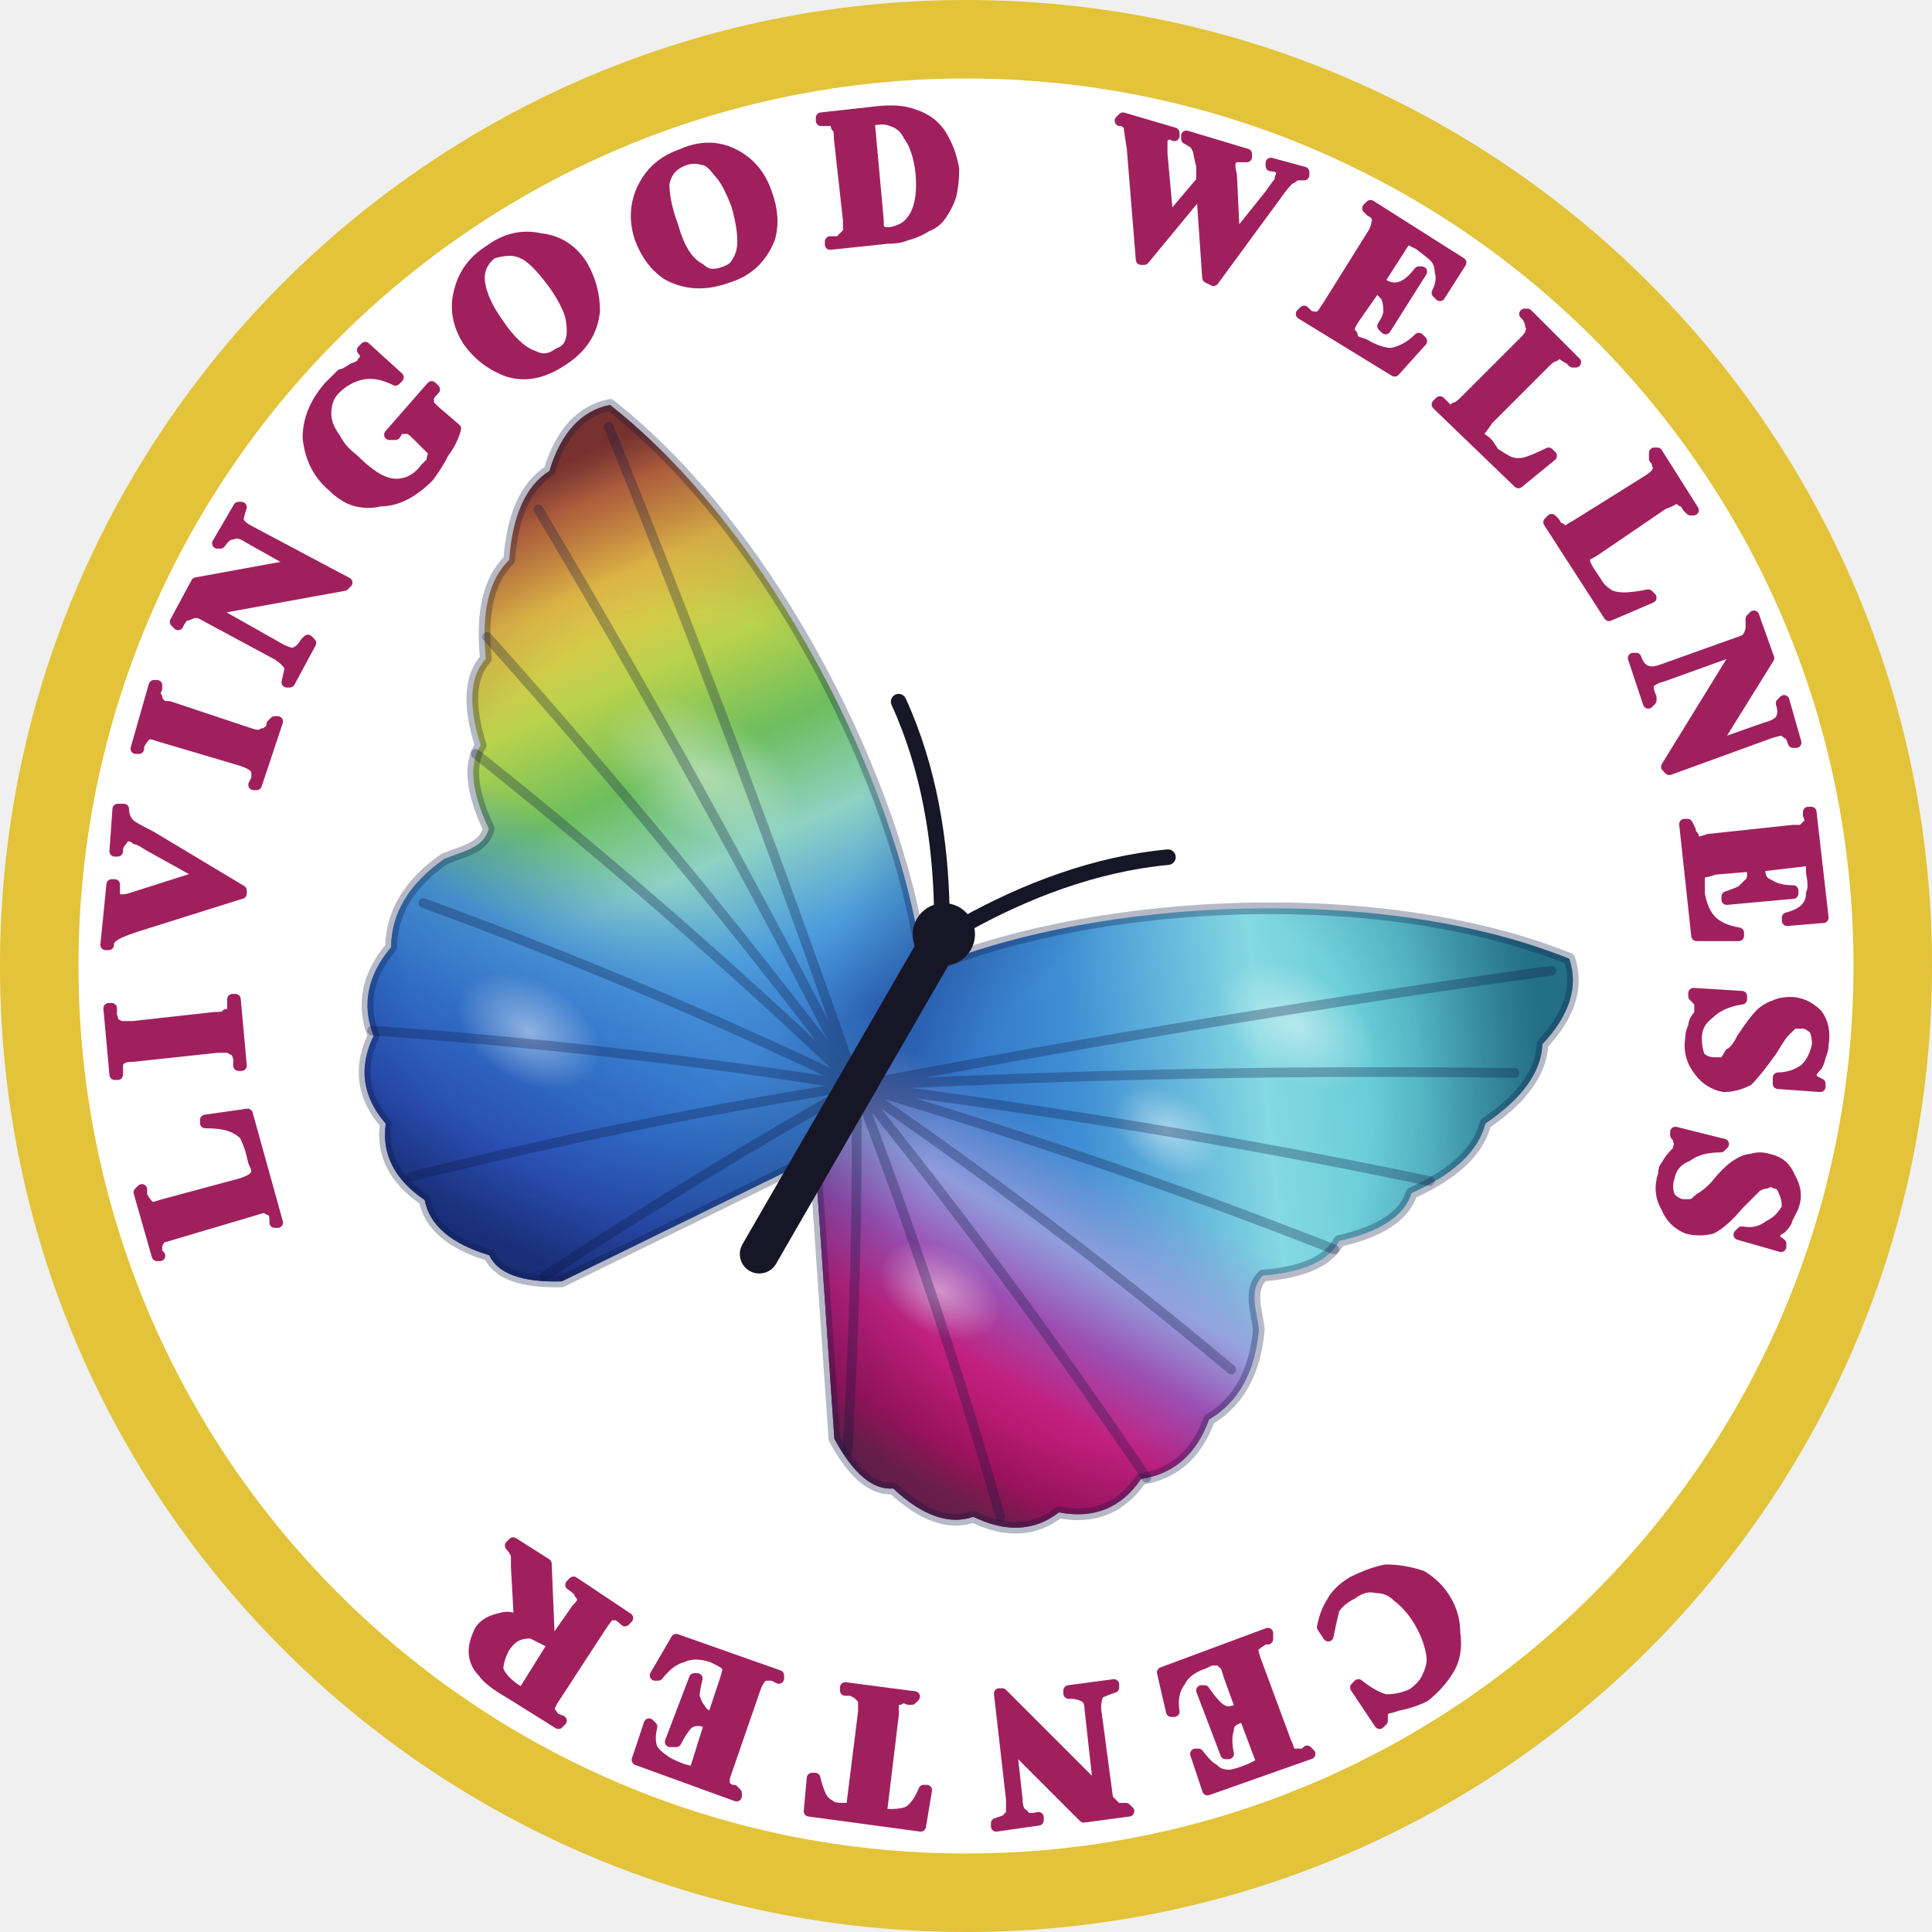
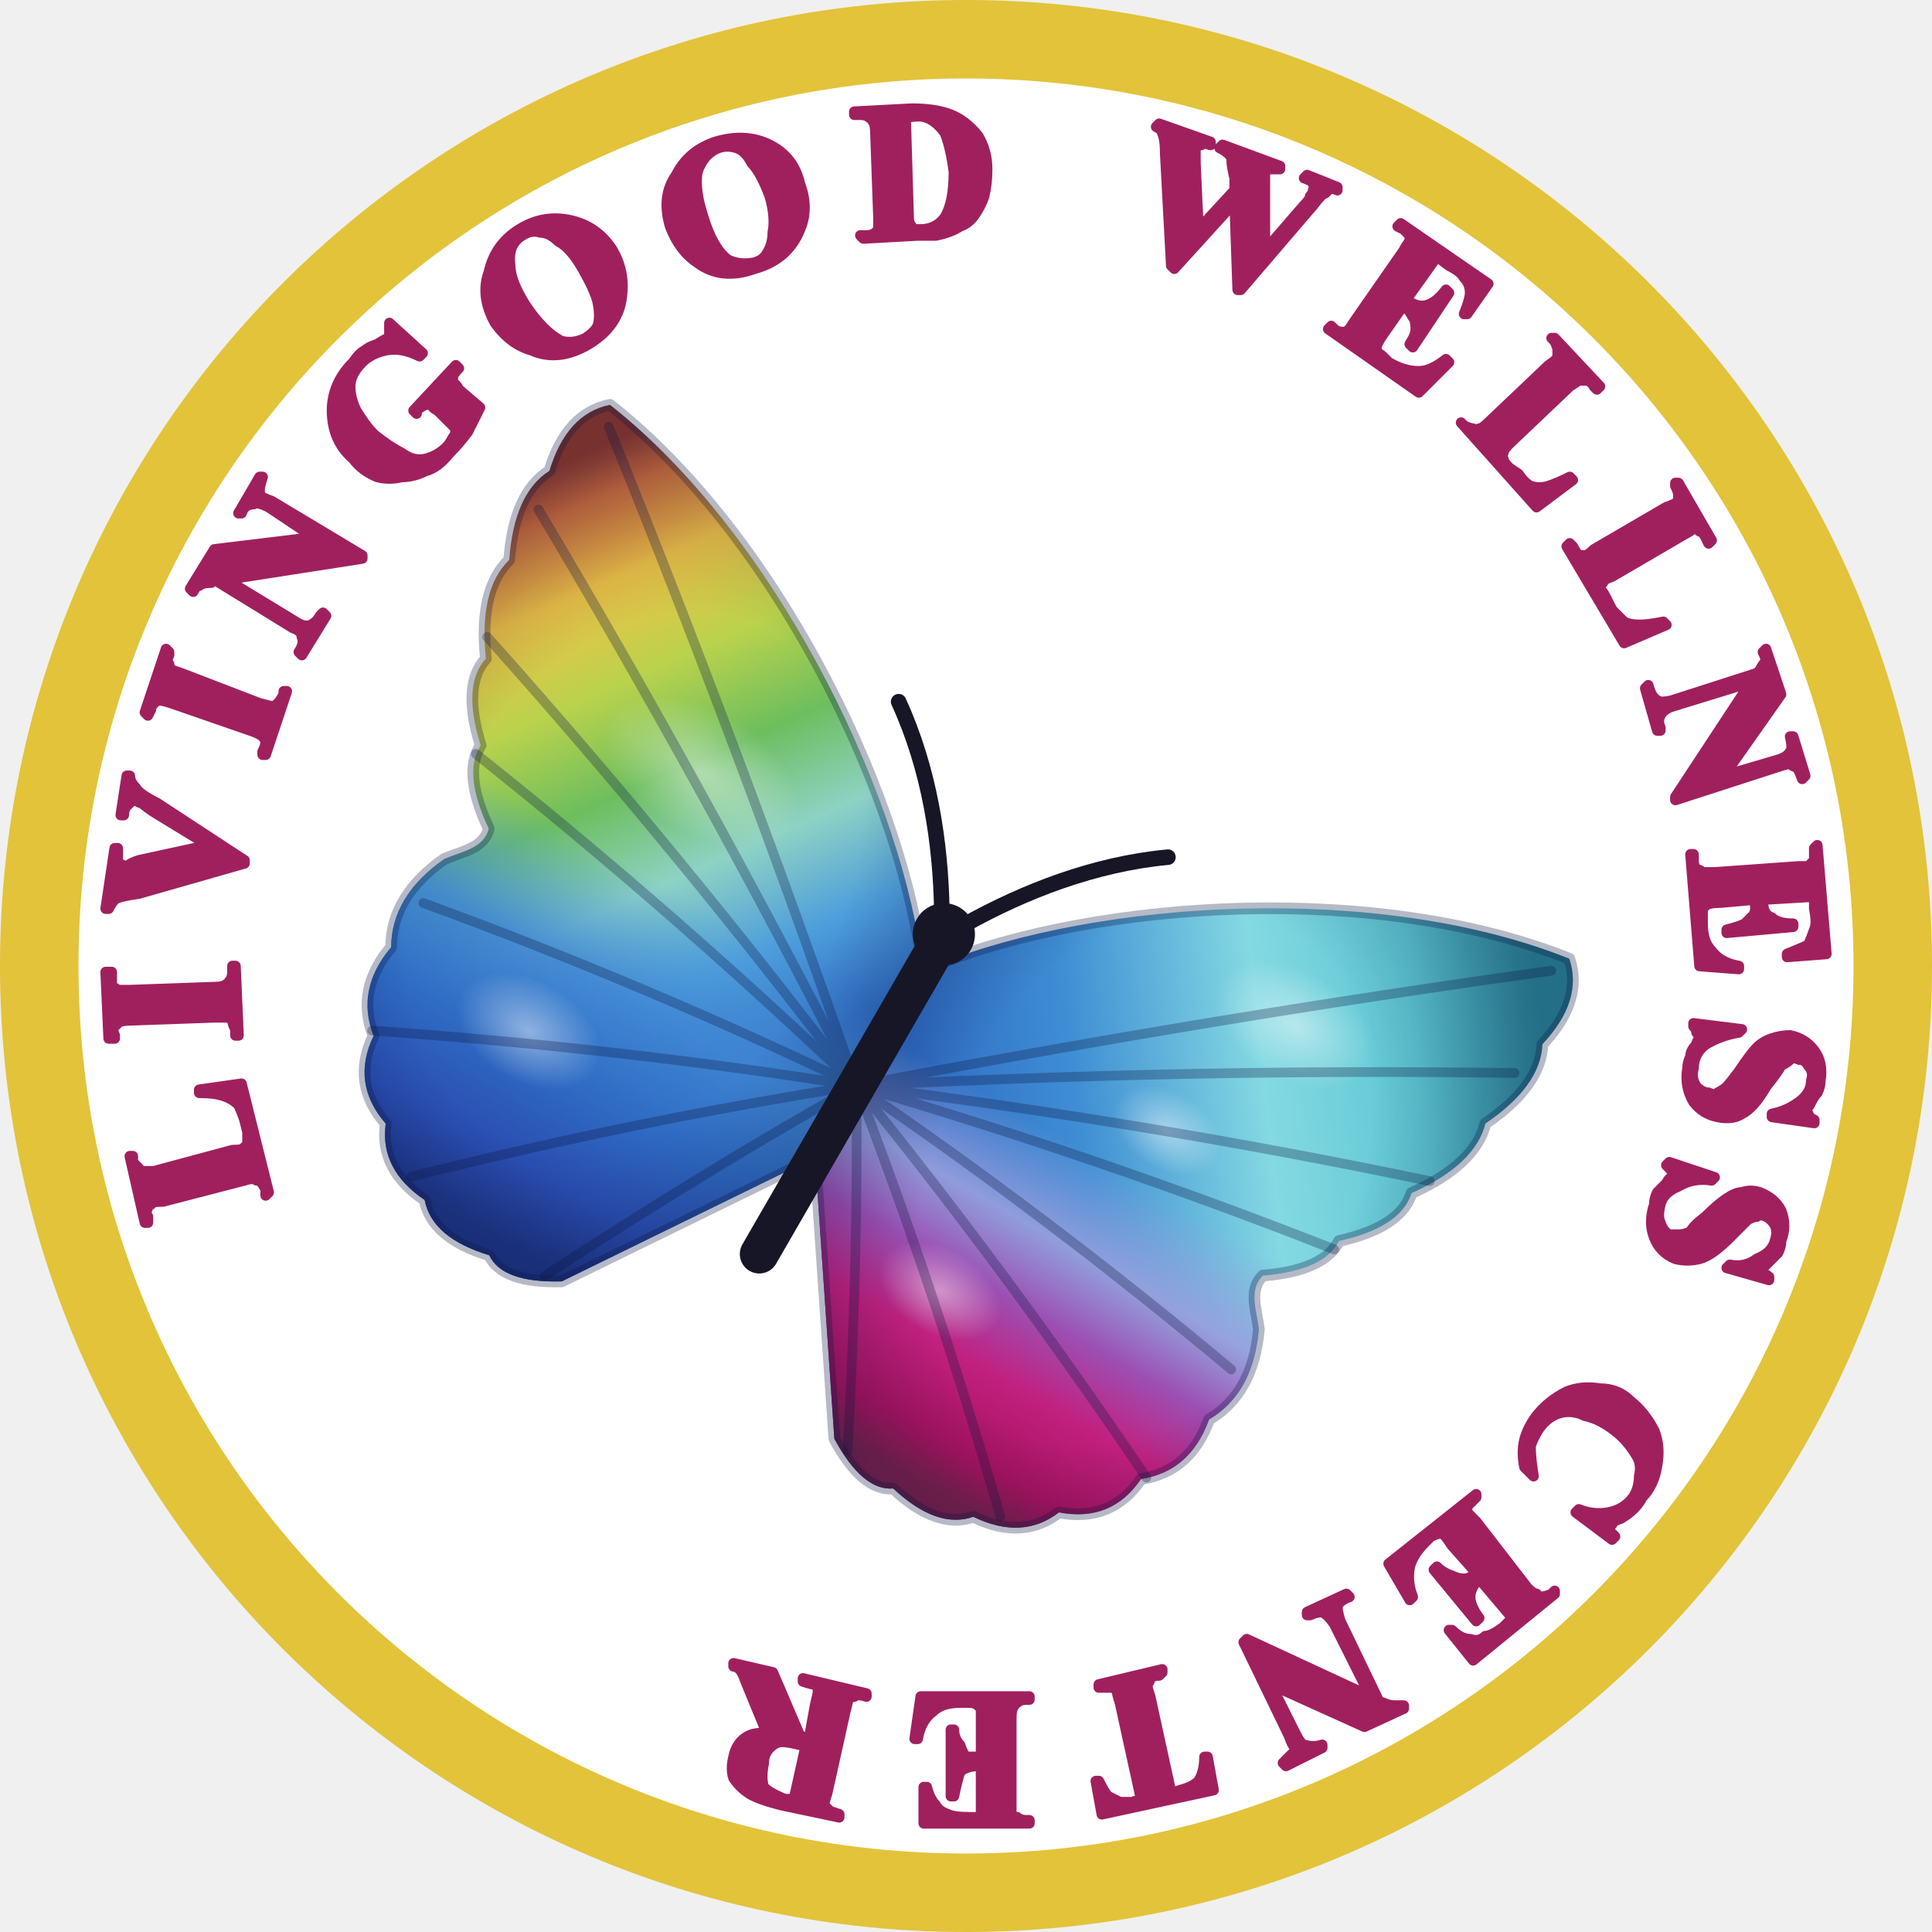
<svg xmlns="http://www.w3.org/2000/svg" viewBox="0 0 64 64">
  <defs>
    <linearGradient id="lw" gradientUnits="userSpaceOnUse" x1="5" y1="12" x2="31" y2="31">
      <stop offset="0" stop-color="#A63F2A" />
      <stop offset="0.07" stop-color="#E2743A" />
      <stop offset="0.2" stop-color="#F0C346" />
      <stop offset="0.36" stop-color="#B9D24C" />
      <stop offset="0.52" stop-color="#6DBE5E" />
      <stop offset="0.68" stop-color="#8ED2C4" />
      <stop offset="0.84" stop-color="#4E9EDC" />
      <stop offset="1" stop-color="#2F6CC4" />
    </linearGradient>
    <linearGradient id="lh" gradientUnits="userSpaceOnUse" x1="20" y1="31" x2="20" y2="51">
      <stop offset="0" stop-color="#4E9EDC" stop-opacity="0" />
      <stop offset="0.3" stop-color="#3F86D4" stop-opacity="0.9" />
      <stop offset="0.55" stop-color="#2F6CC4" />
      <stop offset="0.8" stop-color="#2A4EB2" />
      <stop offset="1" stop-color="#1D3585" />
    </linearGradient>
    <linearGradient id="rw" gradientUnits="userSpaceOnUse" x1="59" y1="12" x2="33" y2="31">
      <stop offset="0" stop-color="#2E97A6" />
      <stop offset="0.2" stop-color="#5CC6D2" />
      <stop offset="0.45" stop-color="#84D9E2" />
      <stop offset="0.75" stop-color="#3F8ED4" />
      <stop offset="1" stop-color="#2F6CC4" />
    </linearGradient>
    <linearGradient id="rh" gradientUnits="userSpaceOnUse" x1="44" y1="32" x2="44" y2="51">
      <stop offset="0" stop-color="#9AA0DE" stop-opacity="0" />
      <stop offset="0.25" stop-color="#9AA0DE" stop-opacity="0.9" />
      <stop offset="0.45" stop-color="#9C4FB3" />
      <stop offset="0.65" stop-color="#C2207F" />
      <stop offset="0.88" stop-color="#A5125E" />
      <stop offset="1" stop-color="#77204B" />
    </linearGradient>
    <radialGradient id="edge" cx="0.5" cy="0.5" r="0.6">
      <stop offset="0.6" stop-color="#0B1440" stop-opacity="0" />
      <stop offset="1" stop-color="#0B1440" stop-opacity="0.3" />
    </radialGradient>
    <radialGradient id="spot">
      <stop offset="0" stop-color="#fff" stop-opacity="0.45" />
      <stop offset="1" stop-color="#fff" stop-opacity="0" />
    </radialGradient>
    <path id="ls" d="M31.5 27.5 C26 20.5 14 12.5 3.5 11 Q1.8 12.5 2.5 15.5 Q1.5 17.4 3 20.5 Q2.4 22.6 4.5 25.5 Q4.1 27.3 6.5 29.5 Q6.4 31.2 9 33 C9.3 34 8.4 34.7 7.8 35.5 Q6.4 38.5 7.7 40.8 Q7.2 43.6 9.2 45.2 Q9.4 47.9 12 48.8 Q12.9 51 15.7 51.2 Q17 52.7 20 52 Q21.3 52.9 23.9 51.3 L31.5 40 Z" />
    <path id="rs" d="M32.5 27.5 C38 20.5 50 12.5 60.5 11 Q62.2 12.5 61.5 15.5 Q62.5 17.4 61 20.5 Q61.6 22.6 59.5 25.5 Q59.9 27.3 57.5 29.5 Q57.6 31.2 55 33 C54.7 34 55.6 34.7 56.2 35.5 Q57.6 38.5 56.3 40.8 Q56.8 43.6 54.8 45.2 Q54.6 47.9 52 48.8 Q51.1 51 48.3 51.2 Q47 52.7 44 52 Q42.7 52.9 40.1 51.3 L32.5 40 Z" />
  </defs>
  <circle cx="32" cy="32" r="32" fill="#E2C33A" />
  <circle cx="32" cy="32" r="29.4" fill="#FFFFFF" />
-   <path d="M6.8 37.1 8.2 36.9 9.2 40.5 9.1 40.5 9.1 40.4Q9.1 40.2 9 40.1Q8.9 40.1 8.8 40Q8.7 40 8.4 40.1L5.7 40.9Q5.4 41 5.3 41Q5.3 41.1 5.2 41.2Q5.2 41.3 5.2 41.5L5.3 41.6L5.2 41.6L4.6 39.5L4.7 39.4L4.7 39.6Q4.8 39.8 4.9 39.9Q4.9 39.9 5 40Q5.1 40 5.4 39.9L8 39.2Q8.3 39.1 8.4 39Q8.5 38.9 8.5 38.8Q8.5 38.7 8.4 38.5L8.3 38.1Q8.2 37.8 8.1 37.6Q7.9 37.4 7.6 37.3Q7.3 37.2 6.8 37.2Z M7.7 33.1 7.8 33.1 8 35.3 7.9 35.3 7.9 35.1Q7.9 35 7.8 34.8Q7.7 34.8 7.6 34.7Q7.5 34.7 7.2 34.7L4.4 35Q4.1 35 4 35.1Q4 35.1 3.9 35.2Q3.9 35.3 3.9 35.5L3.9 35.6L3.8 35.6L3.6 33.4L3.7 33.4L3.7 33.6Q3.7 33.7 3.8 33.9Q3.8 33.9 4 34Q4 34 4.4 34L7.1 33.7Q7.5 33.7 7.5 33.6Q7.6 33.6 7.7 33.5Q7.7 33.4 7.7 33.2Z M3.9 26.8 4.1 26.8Q4.1 27.1 4.3 27.3Q4.4 27.4 5 27.7L8 29.5L8 29.6L4.5 30.7Q3.9 30.9 3.8 31Q3.6 31.1 3.6 31.3L3.5 31.3L3.7 29.3L3.8 29.3L3.8 29.4Q3.8 29.6 3.8 29.8Q3.9 29.8 4 29.8Q4 29.8 4.1 29.8Q4.2 29.8 4.5 29.7L6.7 29L4.9 28Q4.6 27.8 4.5 27.8Q4.4 27.7 4.3 27.7Q4.2 27.7 4.1 27.7Q4.1 27.8 4 27.9Q3.9 28 3.9 28.2L3.8 28.2Z M9.1 23.9 9.2 23.9 8.5 26 8.4 26 8.5 25.8Q8.5 25.7 8.5 25.5Q8.5 25.5 8.4 25.4Q8.3 25.3 8 25.2L5.3 24.4Q5 24.3 4.9 24.3Q4.9 24.3 4.8 24.4Q4.7 24.5 4.6 24.7L4.6 24.8L4.5 24.8L5.1 22.7L5.2 22.7L5.2 22.8Q5.1 23 5.2 23.1Q5.2 23.2 5.3 23.3Q5.3 23.4 5.6 23.4L8.3 24.3Q8.6 24.4 8.7 24.3Q8.8 24.3 8.9 24.2Q9 24.2 9 24Z M6.5 19.3 9.8 18.7 8.2 17.8Q7.9 17.6 7.7 17.7Q7.5 17.7 7.3 18L7.2 18L7.9 16.8L8 16.8Q7.9 17.1 7.9 17.2Q7.9 17.3 8 17.4Q8.1 17.5 8.3 17.6L11.5 19.3L11.4 19.4L7 20.2L9.3 21.5Q9.7 21.7 9.8 21.6Q10 21.5 10.1 21.3L10.2 21.2L10.3 21.3L9.6 22.6L9.5 22.6Q9.6 22.2 9.6 22.1Q9.5 21.9 9.2 21.7L6.6 20.3L6.4 20.3Q6.2 20.4 6.1 20.4Q6 20.5 5.9 20.7L5.8 20.6Z M12.1 11.5 13.2 12.5 13.1 12.6Q12.5 12.3 12 12.4Q11.5 12.5 11.1 12.9Q10.8 13.2 10.8 13.7Q10.8 14.1 11.1 14.5Q11.3 14.9 11.7 15.2Q12.2 15.7 12.6 15.9Q13 16.1 13.4 16Q13.8 15.9 14.1 15.5Q14.2 15.4 14.3 15.3Q14.3 15.1 14.4 15L13.8 14.4Q13.6 14.2 13.5 14.2Q13.4 14.2 13.3 14.2Q13.2 14.2 13.1 14.4L13 14.4L12.9 14.4L14.3 12.8L14.4 12.9Q14.2 13.1 14.2 13.2Q14.2 13.3 14.2 13.4Q14.3 13.5 14.4 13.6L15.1 14.2Q15 14.6 14.7 15Q14.5 15.4 14.2 15.8Q13.8 16.2 13.4 16.4Q13 16.6 12.6 16.6Q12.2 16.7 11.8 16.6Q11.4 16.5 11 16.1Q10.3 15.5 10.2 14.5Q10.2 13.6 10.9 12.8Q11.1 12.6 11.3 12.4Q11.4 12.4 11.7 12.2Q12 12.1 12 12Q12.1 11.9 12.1 11.8Q12.1 11.7 12 11.6Z M16.2 8.3Q17 7.7 17.9 7.9Q18.8 8 19.3 8.8Q19.7 9.5 19.7 10.3Q19.6 11.3 18.7 11.9Q17.7 12.6 16.8 12.3Q16 12 15.5 11.3Q15 10.5 15.2 9.7Q15.4 8.8 16.2 8.3ZM16.3 8.4Q15.8 8.8 15.9 9.4Q16 10 16.5 10.7Q17.1 11.6 17.7 11.8Q18.1 12 18.5 11.7Q18.8 11.6 18.9 11.3Q19 11 18.9 10.5Q18.8 10.1 18.4 9.5Q17.9 8.8 17.5 8.5Q17.2 8.3 16.9 8.3Q16.6 8.3 16.3 8.4Z M22.6 5.1Q23.5 4.7 24.3 5.1Q25.1 5.5 25.4 6.4Q25.7 7.2 25.5 7.9Q25.1 8.9 24.1 9.2Q23 9.6 22.1 9.1Q21.5 8.7 21.2 7.9Q20.9 7 21.3 6.2Q21.7 5.4 22.6 5.1ZM22.7 5.3Q22.1 5.5 22 6.1Q22 6.7 22.3 7.5Q22.6 8.6 23.2 8.9Q23.5 9.2 24 9Q24.3 8.9 24.4 8.7Q24.6 8.4 24.6 8Q24.6 7.5 24.4 6.8Q24.1 6 23.8 5.7Q23.5 5.3 23.3 5.3Q23 5.2 22.7 5.3Z M27.5 8.1 27.5 8 27.7 8Q27.9 8 27.9 7.9Q28 7.8 28.1 7.7Q28.1 7.7 28.1 7.3L27.8 4.6Q27.8 4.2 27.7 4.2Q27.7 4.1 27.6 4Q27.5 4 27.3 4L27.2 4L27.2 3.9L29 3.7Q29.8 3.6 30.3 3.8Q30.9 4 31.2 4.5Q31.5 5 31.6 5.6Q31.6 6.1 31.5 6.5Q31.4 6.8 31.2 7.1Q31 7.4 30.7 7.5Q30.4 7.7 30 7.8Q29.8 7.9 29.4 7.9ZM28.8 4 29.1 7.3Q29.1 7.5 29.1 7.6Q29.2 7.6 29.2 7.7Q29.3 7.7 29.5 7.7Q30 7.6 30.2 7.3Q30.6 6.8 30.5 5.7Q30.4 4.9 30.1 4.5Q29.9 4.1 29.5 4Q29.3 3.9 28.8 4Z M43.2 5.7 43.2 5.8Q43 5.8 43 5.8Q42.9 5.8 42.8 5.9Q42.7 5.9 42.4 6.3L40.2 9.3L40 9.2L39.8 6.3L37.9 8.6L37.8 8.6L37.5 4.9Q37.4 4.3 37.4 4.2Q37.3 4 37.1 4L37.2 3.9L38.9 4.4L38.9 4.5Q38.7 4.4 38.6 4.5Q38.5 4.5 38.5 4.6Q38.5 4.7 38.5 5.1L38.7 7.3L39.8 6L39.8 5.5Q39.7 5.1 39.7 5Q39.6 4.8 39.6 4.8Q39.5 4.7 39.3 4.6L39.3 4.5L41.3 5.1L41.3 5.2Q41.1 5.2 41 5.2Q40.9 5.2 40.8 5.2Q40.8 5.2 40.8 5.3Q40.7 5.4 40.8 5.8L40.9 7.9L42.1 6.4Q42.3 6.1 42.4 6Q42.4 5.9 42.4 5.9Q42.5 5.7 42.4 5.6Q42.3 5.5 42.1 5.5L42.1 5.4Z M46.6 7.9 45.7 9.3 45.8 9.4Q46.1 9.6 46.4 9.5Q46.7 9.4 47 9L47.1 9L45.9 10.9L45.8 10.8Q46 10.5 46 10.3Q46 10 45.9 9.8Q45.8 9.7 45.6 9.5L44.9 10.5Q44.7 10.8 44.7 10.9Q44.7 11 44.8 11.1Q44.8 11.2 44.9 11.3L45.2 11.4Q45.7 11.7 46.1 11.7Q46.6 11.6 47 11.2L47.1 11.3L46.2 12.3L43.1 10.4L43.2 10.3L43.3 10.4Q43.4 10.5 43.6 10.5Q43.7 10.5 43.8 10.4Q43.8 10.4 44 10.1L45.5 7.7Q45.6 7.5 45.6 7.4Q45.7 7.3 45.6 7.2Q45.6 7.1 45.4 7L45.3 6.9L45.4 6.8L48.4 8.7L47.7 9.8L47.6 9.7Q47.8 9.3 47.7 9Q47.7 8.7 47.5 8.5Q47.4 8.4 47 8.1Z M51.4 15.1 50.3 16 47.6 13.4 47.7 13.3 47.8 13.4Q47.9 13.5 48 13.6Q48.1 13.6 48.2 13.5Q48.3 13.5 48.5 13.3L50.5 11.3Q50.7 11.1 50.7 11Q50.8 10.9 50.7 10.8Q50.7 10.7 50.6 10.5L50.5 10.4L50.6 10.4L52.2 12L52.1 12L52 11.9Q51.8 11.8 51.7 11.7Q51.6 11.7 51.5 11.8Q51.4 11.8 51.2 12L49.3 13.9Q49.1 14.2 49 14.3Q49 14.3 49 14.5Q49.1 14.5 49.3 14.7L49.5 15Q49.8 15.2 50 15.3Q50.3 15.4 50.6 15.3Q50.9 15.2 51.3 15Z M54.7 19.8 53.3 20.4 51.3 17.3 51.4 17.2 51.5 17.3Q51.6 17.5 51.7 17.5Q51.8 17.6 51.9 17.6Q52 17.5 52.2 17.4L54.6 15.9Q54.9 15.7 54.9 15.6Q55 15.5 54.9 15.4Q54.9 15.3 54.8 15.2L54.8 15L54.9 15L56.1 16.9L56 16.9L55.9 16.8Q55.8 16.6 55.7 16.6Q55.6 16.5 55.5 16.5Q55.4 16.6 55.1 16.7L52.9 18.2Q52.6 18.4 52.5 18.4Q52.5 18.5 52.5 18.6Q52.5 18.7 52.7 19L52.9 19.3Q53 19.5 53.3 19.7Q53.5 19.8 53.8 19.8Q54.1 19.8 54.6 19.7Z M58.6 21.8 56.8 24.7 58.5 24.1Q58.9 24 59 23.8Q59.1 23.6 59 23.3L59.1 23.2L59.5 24.6L59.4 24.6Q59.3 24.3 59.2 24.3Q59.1 24.2 59 24.2Q58.9 24.2 58.6 24.3L55.3 25.5L55.2 25.4L57.6 21.5L55.1 22.4Q54.7 22.5 54.6 22.7Q54.6 22.9 54.7 23.1L54.7 23.2L54.6 23.3L54.1 21.8L54.2 21.8Q54.3 22.1 54.5 22.2Q54.7 22.3 55 22.2L57.8 21.2L57.9 21.1Q58 20.9 58 20.8Q58 20.6 58 20.5L58.1 20.4Z M60 28.5 58.3 28.7 58.3 28.8Q58.3 29.2 58.6 29.3Q58.9 29.5 59.4 29.5L59.4 29.6L57.2 29.8L57.2 29.7Q57.5 29.6 57.7 29.5Q57.9 29.3 58 29.2Q58.1 29 58 28.7L56.8 28.8Q56.5 28.9 56.4 28.9Q56.3 29 56.3 29Q56.3 29.1 56.3 29.3L56.3 29.6Q56.4 30.2 56.7 30.5Q57 30.8 57.6 30.9L57.6 31L56.2 31L55.8 27.3L55.9 27.3L56 27.5Q56 27.6 56.1 27.7Q56.1 27.8 56.2 27.9Q56.3 27.9 56.6 27.8L59.4 27.5Q59.7 27.5 59.7 27.5Q59.8 27.4 59.9 27.3Q60 27.2 59.9 27L59.9 26.9L60 26.9L60.4 30.4L59.2 30.5L59.2 30.4Q59.6 30.3 59.8 30.1Q60 29.9 60 29.6Q60.1 29.4 60 28.9Z M60.3 36 58.9 35.9 58.9 35.7Q59.4 35.7 59.8 35.4Q60.1 35.1 60.2 34.6Q60.2 34.3 60.1 34.1Q59.9 33.9 59.7 33.9Q59.5 33.9 59.4 33.9Q59.3 34 59.1 34.2Q59 34.3 58.7 34.8Q58.2 35.5 57.9 35.8Q57.5 36 57.1 36Q56.6 35.9 56.3 35.5Q55.9 35 56 34.4Q56 34.2 56.1 34Q56.1 33.8 56.3 33.6Q56.3 33.4 56.3 33.3Q56.3 33.3 56.3 33.2Q56.2 33.1 56.1 33L56.1 32.9L57.7 33L57.7 33.1Q57 33.2 56.6 33.6Q56.2 33.9 56.2 34.4Q56.2 34.7 56.3 35Q56.5 35.2 56.8 35.2Q56.9 35.2 57.1 35.2Q57.2 35.1 57.3 34.9Q57.5 34.8 57.7 34.4Q58.1 33.8 58.3 33.6Q58.5 33.4 58.8 33.3Q59 33.2 59.3 33.2Q59.8 33.2 60.2 33.6Q60.5 34 60.4 34.6Q60.4 34.8 60.3 35Q60.3 35.1 60.2 35.3Q60 35.5 60 35.6Q60 35.7 60.1 35.8Q60.1 35.8 60.3 35.9Z M59 41.3 57.6 40.9 57.7 40.8Q58.2 40.9 58.6 40.6Q59 40.4 59.2 40Q59.2 39.7 59.1 39.5Q59 39.2 58.8 39.2Q58.7 39.1 58.5 39.2Q58.4 39.2 58.2 39.3Q58 39.5 57.6 39.9Q57.1 40.5 56.7 40.7Q56.3 40.8 55.9 40.7Q55.4 40.5 55.2 40Q54.9 39.5 55.1 38.9Q55.1 38.7 55.2 38.6Q55.3 38.4 55.5 38.2Q55.6 38.1 55.6 38Q55.7 37.9 55.6 37.8Q55.6 37.7 55.5 37.6L55.5 37.5L57.1 37.9L57 38Q56.3 38 55.9 38.3Q55.4 38.5 55.3 39Q55.2 39.3 55.3 39.6Q55.4 39.8 55.7 39.9Q55.8 39.9 56 39.9Q56.1 39.9 56.3 39.7Q56.5 39.6 56.8 39.3Q57.2 38.8 57.5 38.6Q57.8 38.4 58 38.4Q58.3 38.3 58.6 38.4Q59.1 38.5 59.3 39Q59.6 39.5 59.4 40Q59.3 40.2 59.2 40.4Q59.2 40.5 59 40.7Q58.8 40.8 58.8 40.9Q58.8 41 58.8 41.1Q58.9 41.1 59 41.2Z M45.7 57.1 44.9 55.9 45 55.8Q45.5 56.2 45.9 56.3Q46.4 56.3 46.8 56.1Q47.2 55.8 47.3 55.5Q47.5 55.1 47.4 54.7Q47.3 54.2 47 53.7Q46.7 53.2 46.3 52.9Q46 52.6 45.6 52.6Q45.2 52.5 44.8 52.8Q44.4 53 44.2 53.3Q44.1 53.7 44 54.2L43.8 53.9Q43.9 53.4 44.1 53.1Q44.3 52.7 44.8 52.4Q45.4 52.1 45.9 52Q46.5 52 47.1 52.2Q47.6 52.5 47.9 53Q48.2 53.5 48.2 54.1Q48.3 54.8 48 55.3Q47.7 55.8 47.2 56.2Q46.8 56.4 46.3 56.5Q46 56.6 45.9 56.6Q45.8 56.7 45.8 56.8Q45.8 56.9 45.8 57Z M41.8 58.4 41.2 56.8 41.1 56.9Q40.7 57 40.7 57.3Q40.6 57.6 40.7 58.1L40.6 58.1L39.8 56L39.9 56Q40.1 56.3 40.3 56.5Q40.5 56.7 40.7 56.7Q40.8 56.7 41.1 56.6L40.7 55.5Q40.6 55.1 40.5 55.1Q40.5 55 40.4 55Q40.3 55 40.1 55L39.9 55.1Q39.3 55.3 39.1 55.7Q38.8 56.1 38.9 56.7L38.8 56.7L38.5 55.4L42 54.1L42 54.3L41.9 54.3Q41.7 54.4 41.6 54.5Q41.5 54.5 41.5 54.6Q41.5 54.7 41.6 55L42.6 57.7Q42.7 57.9 42.7 58Q42.8 58.1 42.9 58.1Q43 58.1 43.2 58.1L43.3 58L43.4 58.1L40 59.3L39.6 58.1L39.7 58.1Q40 58.5 40.2 58.6Q40.4 58.8 40.7 58.8Q40.9 58.8 41.4 58.6Z M35.9 60.2 33.5 57.8 33.7 59.6Q33.7 60 33.9 60.1Q34 60.3 34.4 60.2L34.4 60.3L33 60.5L33 60.4Q33.3 60.3 33.3 60.3Q33.4 60.2 33.5 60.1Q33.5 59.9 33.5 59.6L33.1 56.1L33.2 56.1L36.4 59.3L36.1 56.6Q36.1 56.3 35.9 56.2Q35.7 56.1 35.5 56.1L35.4 56.1L35.4 56L36.9 55.8L36.9 55.9Q36.6 56 36.4 56.1Q36.3 56.3 36.3 56.6L36.7 59.6L36.8 59.7Q36.9 59.8 37 59.9Q37.1 59.9 37.3 59.9L37.4 60Z M26.8 60 26.9 58.9 27 58.9Q27.1 59.3 27.2 59.5Q27.3 59.7 27.5 59.8Q27.6 59.9 27.9 59.9L28.2 59.9L28.6 56.7Q28.6 56.4 28.6 56.3Q28.5 56.2 28.4 56.1Q28.4 56.1 28.2 56L28 56L28 55.9L30.3 56.2L30.2 56.3L30.1 56.3Q29.9 56.2 29.8 56.3Q29.7 56.3 29.6 56.4Q29.6 56.5 29.6 56.8L29.2 60.1L29.5 60.1Q29.9 60.1 30.1 60Q30.4 59.8 30.6 59.3L30.7 59.3L30.5 60.5Z M23 58.7 23.5 57.1 23.5 57.1Q23.1 56.9 22.8 57.1Q22.6 57.3 22.4 57.7L22.2 57.7L23 55.6L23.1 55.6Q23 56 23 56.2Q23.1 56.5 23.2 56.6Q23.3 56.8 23.6 56.9L24 55.7Q24.1 55.4 24.1 55.3Q24.1 55.2 24.1 55.2Q24 55.1 23.8 55L23.6 54.9Q23 54.7 22.6 54.9Q22.2 55 21.8 55.5L21.7 55.5L22.4 54.3L25.8 55.5L25.8 55.6L25.6 55.5Q25.5 55.5 25.3 55.5Q25.3 55.5 25.2 55.6Q25.1 55.7 25 56L24.1 58.6Q24 58.9 24 58.9Q24 59 24 59.1Q24.1 59.3 24.3 59.3L24.4 59.4L24.4 59.5L21.1 58.3L21.5 57.1L21.6 57.2Q21.5 57.6 21.6 57.9Q21.7 58.1 22 58.3Q22.1 58.4 22.6 58.6Z M18.4 54.3 19.1 53.3Q19.3 53.1 19.3 53Q19.3 52.9 19.2 52.8Q19.2 52.7 18.9 52.5L19 52.4L20.8 53.6L20.7 53.7Q20.5 53.5 20.4 53.5Q20.3 53.5 20.2 53.5Q20.1 53.6 19.9 53.9L18.4 56.2Q18.2 56.5 18.2 56.6Q18.2 56.7 18.3 56.8Q18.3 56.9 18.6 57L18.5 57.1L16.9 56.1Q16.2 55.7 16 55.4Q15.7 55.1 15.7 54.7Q15.7 54.4 15.9 54Q16.1 53.7 16.6 53.6Q16.9 53.5 17.2 53.7L17.1 51.9Q17.1 51.6 17.1 51.5Q17 51.3 16.9 51.2L17 51.1L18.1 51.8L18.2 54.2ZM17.3 56.1 18.3 54.5 18.2 54.4Q17.8 54.2 17.6 54.1Q17.3 54.1 17.1 54.2Q16.9 54.3 16.7 54.6Q16.5 55 16.5 55.3Q16.6 55.6 17 55.9Z" fill="#A0205E" stroke="#A0205E" stroke-width="0.35" stroke-linejoin="round" />
+   <path d="M6.6 36.1 8 35.9 8.9 39.5 8.8 39.6 8.8 39.4Q8.7 39.2 8.6 39.1Q8.6 39.1 8.5 39.1Q8.4 39 8.1 39.1L5.4 39.8Q5 39.8 5 39.9Q4.9 39.9 4.9 40Q4.8 40.2 4.9 40.3L4.9 40.5L4.8 40.5L4.3 38.3L4.4 38.3L4.4 38.5Q4.5 38.6 4.6 38.7Q4.6 38.8 4.7 38.8Q4.8 38.8 5.1 38.8L7.7 38.1Q8.1 38.1 8.1 38Q8.2 38 8.2 37.8Q8.2 37.8 8.2 37.5L8.1 37.1Q8 36.8 7.9 36.6Q7.7 36.4 7.4 36.3Q7.1 36.2 6.6 36.2Z M7.7 32 7.8 32 7.9 34.3 7.8 34.3 7.8 34.1Q7.7 33.9 7.7 33.8Q7.6 33.7 7.5 33.7Q7.4 33.7 7.1 33.7L4.3 33.8Q4 33.8 3.9 33.9Q3.9 33.9 3.8 34Q3.7 34.1 3.8 34.3L3.8 34.4L3.6 34.4L3.5 32.2L3.7 32.2L3.7 32.4Q3.7 32.6 3.7 32.7Q3.8 32.7 3.9 32.8Q4 32.8 4.3 32.8L7.1 32.7Q7.4 32.7 7.5 32.6Q7.6 32.6 7.6 32.5Q7.7 32.4 7.7 32.2Z M4.2 25.7 4.3 25.7Q4.3 25.9 4.5 26.1Q4.6 26.3 5.2 26.6L8.1 28.5L8.1 28.6L4.6 29.6Q3.9 29.7 3.8 29.8Q3.7 29.9 3.6 30.1L3.5 30.1L3.8 28.1L3.9 28.1L3.9 28.2Q3.9 28.5 3.9 28.6Q4 28.6 4.1 28.7Q4.1 28.7 4.2 28.7Q4.3 28.6 4.6 28.5L6.9 28L5.1 26.9Q4.8 26.7 4.7 26.6Q4.6 26.6 4.5 26.5Q4.4 26.5 4.3 26.6Q4.3 26.6 4.2 26.7Q4.1 26.8 4.1 27L4 27Z M9.4 22.9 9.5 22.9 8.8 25 8.7 25 8.7 24.9Q8.8 24.7 8.8 24.6Q8.8 24.5 8.7 24.4Q8.6 24.3 8.3 24.2L5.7 23.3Q5.4 23.2 5.3 23.2Q5.2 23.2 5.1 23.3Q5 23.4 5 23.5L4.9 23.7L4.8 23.6L5.5 21.5L5.6 21.6L5.6 21.7Q5.5 21.9 5.6 22Q5.6 22.1 5.7 22.2Q5.7 22.2 6 22.3L8.6 23.3Q9 23.4 9 23.4Q9.1 23.4 9.2 23.3Q9.3 23.2 9.4 23Z M7.1 18.2 10.4 17.8 8.9 16.8Q8.5 16.6 8.4 16.7Q8.1 16.7 8 17L7.9 17L8.6 15.8L8.7 15.8Q8.6 16.1 8.6 16.2Q8.6 16.3 8.6 16.4Q8.7 16.5 9 16.6L12 18.4L12 18.5L7.5 19.2L9.8 20.6Q10.1 20.8 10.3 20.7Q10.5 20.6 10.6 20.4L10.7 20.3L10.8 20.4L10 21.7L9.9 21.6Q10.1 21.3 10 21.1Q10 20.9 9.7 20.8L7.1 19.2L7 19.3Q6.7 19.3 6.6 19.4Q6.5 19.4 6.4 19.6L6.3 19.5Z M12.9 10.7 14 11.7 13.9 11.8Q13.3 11.5 12.8 11.6Q12.3 11.7 12 12Q11.6 12.4 11.6 12.8Q11.6 13.2 11.8 13.6Q12.1 14.1 12.4 14.4Q12.9 14.8 13.3 15Q13.7 15.3 14.1 15.2Q14.5 15.1 14.8 14.8Q14.9 14.7 15 14.5Q15.1 14.4 15.1 14.2L14.5 13.6Q14.3 13.5 14.3 13.4Q14.2 13.4 14.1 13.4Q13.9 13.5 13.8 13.6L13.8 13.7L13.7 13.6L15.1 12.1L15.2 12.2Q15 12.4 15 12.5Q15 12.6 15 12.7Q15.1 12.7 15.2 12.9L15.9 13.5Q15.7 13.9 15.5 14.3Q15.2 14.7 14.9 15Q14.5 15.5 14.1 15.6Q13.7 15.8 13.3 15.8Q12.9 15.9 12.5 15.8Q12 15.6 11.7 15.2Q11 14.6 11 13.6Q11 12.7 11.7 12Q11.9 11.7 12.1 11.6Q12.2 11.5 12.5 11.4Q12.8 11.2 12.9 11.2Q12.9 11.1 12.9 11Q12.9 10.9 12.9 10.8Z M17.2 7.6Q18 7.1 18.9 7.3Q19.8 7.5 20.3 8.3Q20.7 9 20.6 9.8Q20.5 10.8 19.5 11.4Q18.5 12 17.6 11.6Q16.9 11.4 16.4 10.7Q15.9 9.8 16.2 9Q16.4 8.1 17.2 7.6ZM17.3 7.8Q16.8 8.1 16.9 8.8Q16.9 9.3 17.4 10.1Q18 11 18.6 11.3Q19 11.4 19.4 11.2Q19.7 11 19.8 10.8Q19.9 10.5 19.8 10Q19.7 9.6 19.3 8.9Q18.9 8.2 18.5 8Q18.2 7.7 17.9 7.7Q17.6 7.6 17.3 7.8Z M23.7 4.7Q24.7 4.4 25.5 4.8Q26.3 5.2 26.5 6.1Q26.8 6.9 26.5 7.6Q26.1 8.6 25 8.9Q23.9 9.3 23.1 8.7Q22.5 8.3 22.2 7.5Q21.9 6.5 22.4 5.8Q22.8 5 23.7 4.7ZM23.8 4.9Q23.3 5.1 23.1 5.7Q23 6.3 23.3 7.2Q23.6 8.2 24.1 8.6Q24.5 8.8 25 8.7Q25.3 8.6 25.4 8.4Q25.6 8.1 25.6 7.7Q25.7 7.2 25.5 6.5Q25.2 5.7 24.9 5.4Q24.7 5 24.4 4.9Q24.1 4.8 23.8 4.9Z M28.6 7.9 28.5 7.8 28.7 7.8Q28.9 7.8 29 7.7Q29.1 7.7 29.1 7.6Q29.1 7.5 29.1 7.2L29 4.4Q29 4.1 28.9 4Q28.9 3.9 28.8 3.9Q28.7 3.8 28.5 3.8L28.3 3.8L28.3 3.7L30.2 3.6Q31 3.6 31.5 3.8Q32 4 32.4 4.5Q32.7 5 32.7 5.6Q32.7 6.1 32.6 6.5Q32.5 6.8 32.3 7.1Q32.1 7.4 31.8 7.5Q31.5 7.7 31 7.8Q30.9 7.8 30.4 7.8ZM30 3.9 30.1 7.2Q30.1 7.4 30.2 7.5Q30.2 7.6 30.3 7.6Q30.3 7.6 30.5 7.6Q31 7.6 31.3 7.2Q31.6 6.7 31.6 5.7Q31.5 4.9 31.3 4.4Q31 4 30.7 3.9Q30.5 3.8 30 3.9Z M44.3 6.2 44.3 6.3Q44.1 6.2 44 6.3Q44 6.3 43.9 6.4Q43.8 6.4 43.5 6.8L41.1 9.6L41 9.6L40.9 6.7L38.9 8.9L38.8 8.8L38.6 5.1Q38.6 4.6 38.5 4.4Q38.5 4.3 38.3 4.2L38.4 4.1L40.1 4.7L40.1 4.8Q39.8 4.7 39.8 4.8Q39.7 4.8 39.6 4.9Q39.6 5 39.6 5.4L39.7 7.6L40.9 6.3L40.9 5.9Q40.8 5.5 40.8 5.3Q40.8 5.2 40.7 5.1Q40.6 5 40.4 4.9L40.5 4.8L42.4 5.5L42.4 5.6Q42.2 5.6 42.1 5.6Q42 5.6 42 5.6Q41.9 5.6 41.9 5.7Q41.9 5.8 41.9 6.2L41.9 8.3L43.2 6.8Q43.4 6.6 43.4 6.5Q43.5 6.4 43.5 6.3Q43.6 6.2 43.5 6.1Q43.5 6 43.2 5.9L43.3 5.8Z M47.6 8.5 46.6 9.9 46.7 10Q47 10.2 47.3 10.1Q47.6 10 47.9 9.6L48 9.7L46.8 11.5L46.7 11.4Q46.9 11.1 46.9 10.9Q46.9 10.6 46.8 10.5Q46.7 10.3 46.5 10.1L45.8 11.1Q45.6 11.4 45.6 11.5Q45.6 11.6 45.6 11.7Q45.7 11.7 45.8 11.8L46 12Q46.5 12.3 47 12.3Q47.4 12.3 47.9 11.9L48 12L47 13L44 10.9L44.1 10.8L44.2 10.9Q44.3 11 44.5 11Q44.6 11 44.7 10.9Q44.7 10.9 44.9 10.6L46.5 8.3Q46.6 8.1 46.7 8Q46.7 7.9 46.7 7.8Q46.6 7.7 46.5 7.6L46.3 7.5L46.4 7.4L49.3 9.4L48.6 10.4L48.5 10.4Q48.7 9.9 48.7 9.7Q48.7 9.4 48.5 9.2Q48.4 9 48 8.8Z M52.1 15.9 50.9 16.8 48.4 14 48.4 14 48.5 14.1Q48.7 14.2 48.8 14.2Q48.9 14.3 49 14.2Q49.1 14.2 49.3 14L51.3 12.1Q51.6 11.9 51.6 11.8Q51.6 11.7 51.6 11.6Q51.6 11.5 51.5 11.3L51.4 11.2L51.5 11.2L53 12.8L52.9 12.9L52.8 12.8Q52.7 12.6 52.5 12.6Q52.4 12.6 52.3 12.6Q52.3 12.6 52 12.8L50 14.7Q49.8 14.9 49.8 15Q49.7 15.1 49.8 15.2Q49.8 15.3 50 15.5L50.3 15.7Q50.5 16 50.7 16.1Q51 16.2 51.3 16.1Q51.6 16 52 15.8Z M55.2 20.7 53.8 21.3 51.9 18.1 52 18 52.1 18.1Q52.2 18.3 52.3 18.4Q52.4 18.4 52.5 18.4Q52.6 18.4 52.8 18.2L55.2 16.8Q55.5 16.7 55.6 16.6Q55.6 16.5 55.6 16.4Q55.6 16.3 55.5 16.1L55.5 16L55.6 16L56.7 17.9L56.6 18L56.5 17.8Q56.4 17.6 56.3 17.6Q56.2 17.5 56.1 17.5Q56 17.6 55.8 17.7L53.4 19.1Q53.1 19.2 53.1 19.3Q53 19.4 53 19.5Q53.1 19.6 53.2 19.8L53.4 20.2Q53.6 20.4 53.8 20.6Q54 20.7 54.3 20.7Q54.6 20.7 55.1 20.6Z M59 23 57.1 25.7 58.8 25.2Q59.2 25.1 59.3 24.9Q59.4 24.8 59.3 24.4L59.4 24.4L59.8 25.7L59.7 25.8Q59.6 25.5 59.5 25.4Q59.4 25.4 59.3 25.3Q59.2 25.3 58.9 25.4L55.5 26.5L55.5 26.4L58 22.6L55.4 23.4Q55.1 23.5 55 23.7Q54.9 23.9 55 24.1L55 24.2L54.9 24.2L54.5 22.8L54.6 22.7Q54.7 23.1 54.9 23.2Q55 23.3 55.4 23.2L58.2 22.3L58.3 22.2Q58.4 22 58.5 21.9Q58.5 21.8 58.4 21.6L58.5 21.5Z M60.1 29.7 58.4 29.8 58.4 29.9Q58.4 30.3 58.7 30.4Q58.9 30.6 59.4 30.6L59.4 30.7L57.2 30.9L57.2 30.8Q57.6 30.7 57.8 30.6Q58 30.4 58.1 30.3Q58.2 30.1 58.1 29.8L57 29.9Q56.6 29.9 56.5 30Q56.5 30 56.4 30.1Q56.4 30.2 56.4 30.3L56.4 30.6Q56.4 31.2 56.7 31.5Q57 31.9 57.6 32L57.6 32.1L56.3 32L56 28.3L56.1 28.3L56.1 28.5Q56.1 28.7 56.2 28.8Q56.3 28.8 56.4 28.9Q56.5 28.9 56.8 28.9L59.6 28.7Q59.8 28.7 59.9 28.7Q60 28.6 60.1 28.5Q60.1 28.4 60.1 28.2L60.1 28.1L60.2 28L60.5 31.6L59.2 31.7L59.2 31.6Q59.7 31.4 59.9 31.3Q60 31.1 60.1 30.8Q60.2 30.6 60.1 30.1Z M60.1 37.2 58.7 37 58.7 36.9Q59.2 36.8 59.6 36.5Q60 36.2 60 35.8Q60.1 35.5 59.9 35.3Q59.8 35.1 59.6 35.1Q59.4 35 59.3 35.1Q59.2 35.2 59 35.3Q58.9 35.5 58.5 36Q58.1 36.7 57.7 36.9Q57.4 37.1 56.9 37Q56.4 36.9 56.1 36.5Q55.8 36 55.9 35.4Q55.9 35.2 56 35Q56 34.8 56.2 34.6Q56.2 34.5 56.3 34.4Q56.3 34.3 56.2 34.2Q56.2 34.1 56.1 34L56.1 33.9L57.7 34.1L57.6 34.2Q57 34.3 56.5 34.6Q56.1 34.9 56.1 35.4Q56 35.7 56.2 36Q56.4 36.2 56.6 36.2Q56.8 36.3 56.9 36.2Q57.1 36.1 57.2 36Q57.3 35.9 57.6 35.5Q58 34.9 58.2 34.7Q58.4 34.5 58.7 34.4Q59 34.3 59.3 34.3Q59.8 34.4 60.1 34.8Q60.4 35.2 60.3 35.8Q60.3 36 60.2 36.2Q60.1 36.3 60 36.5Q59.9 36.7 59.8 36.8Q59.8 36.9 59.9 36.9Q59.9 37 60.1 37.1Z M58.6 42.4 57.2 42 57.3 41.9Q57.8 42 58.2 41.7Q58.7 41.5 58.8 41.1Q58.9 40.8 58.8 40.6Q58.7 40.4 58.5 40.3Q58.3 40.2 58.2 40.3Q58.1 40.3 57.9 40.4Q57.7 40.6 57.3 41Q56.7 41.6 56.3 41.7Q55.9 41.8 55.5 41.7Q55 41.5 54.8 41Q54.6 40.5 54.8 39.9Q54.8 39.7 54.9 39.5Q55 39.4 55.2 39.2Q55.3 39 55.4 39Q55.4 38.9 55.4 38.8Q55.3 38.7 55.2 38.6L55.3 38.5L56.8 39L56.7 39.1Q56.1 39 55.6 39.3Q55.1 39.5 55 39.9Q54.9 40.3 55 40.5Q55.1 40.8 55.3 40.9Q55.5 40.9 55.6 40.9Q55.8 40.9 56 40.8Q56.1 40.6 56.5 40.3Q56.9 39.9 57.2 39.7Q57.5 39.5 57.7 39.5Q58 39.4 58.3 39.5Q58.8 39.7 59 40.1Q59.2 40.6 59 41.1Q59 41.3 58.9 41.5Q58.8 41.6 58.6 41.8Q58.4 42 58.4 42Q58.4 42.1 58.4 42.2Q58.5 42.2 58.6 42.3Z M53.4 51 52.2 50.1 52.3 50Q52.8 50.2 53.3 50.1Q53.8 50 54.1 49.6Q54.3 49.3 54.3 48.9Q54.4 48.5 54.2 48.2Q53.9 47.7 53.5 47.4Q53 47 52.5 46.9Q52.1 46.7 51.7 46.8Q51.3 46.9 51 47.3Q50.8 47.6 50.7 47.9Q50.7 48.3 50.8 48.9L50.5 48.6Q50.4 48.1 50.5 47.7Q50.6 47.3 50.9 46.9Q51.3 46.4 51.9 46.1Q52.4 45.9 53 46Q53.6 46 54 46.4Q54.5 46.8 54.8 47.4Q55 47.9 54.9 48.5Q54.8 49.2 54.4 49.6Q54.2 50 53.7 50.3Q53.4 50.4 53.4 50.5Q53.3 50.6 53.3 50.7Q53.4 50.8 53.5 50.9Z M50.1 53.6 49 52.3 49 52.3Q48.7 52.6 48.7 52.9Q48.7 53.2 49 53.6L48.9 53.7L47.5 52L47.6 51.9Q47.8 52.1 48.1 52.2Q48.3 52.3 48.5 52.3Q48.7 52.3 48.9 52.1L48.1 51.2Q47.9 50.9 47.8 50.8Q47.8 50.8 47.7 50.8Q47.6 50.8 47.4 50.9L47.2 51.1Q46.8 51.5 46.7 51.9Q46.6 52.4 46.8 52.9L46.7 53L46 51.8L48.9 49.5L48.9 49.6L48.8 49.7Q48.7 49.8 48.6 49.9Q48.6 50 48.6 50.1Q48.7 50.2 48.9 50.4L50.6 52.6Q50.8 52.8 50.9 52.8Q50.9 52.9 51 52.9Q51.2 52.9 51.4 52.8L51.5 52.7L51.5 52.8L48.8 55L48 54L48.1 54Q48.4 54.3 48.7 54.3Q49 54.4 49.2 54.2Q49.4 54.2 49.8 53.9Z M45.2 57.2 42.1 55.8 42.9 57.4Q43.1 57.8 43.2 57.8Q43.5 57.9 43.8 57.8L43.8 57.9L42.6 58.5L42.5 58.4Q42.7 58.2 42.8 58.1Q42.9 58.1 42.9 57.9Q42.8 57.8 42.7 57.5L41.2 54.4L41.3 54.3L45.4 56.2L44.2 53.8Q44 53.5 43.8 53.4Q43.6 53.4 43.4 53.5L43.3 53.5L43.3 53.4L44.6 52.8L44.7 52.9Q44.4 53 44.3 53.2Q44.3 53.4 44.4 53.7L45.7 56.4L45.8 56.4Q46 56.5 46.2 56.5Q46.3 56.5 46.5 56.5L46.5 56.6Z M36.5 60.1 36.3 59 36.4 59Q36.6 59.4 36.7 59.5Q36.9 59.6 37.1 59.7Q37.2 59.7 37.5 59.7L37.8 59.6L37.1 56.4Q37 56.1 37 56Q36.9 55.9 36.8 55.9Q36.7 55.9 36.5 55.9L36.4 55.9L36.4 55.8L38.5 55.3L38.5 55.4L38.4 55.5Q38.2 55.5 38.1 55.6Q38.1 55.7 38 55.8Q38 55.9 38.1 56.2L38.8 59.4L39.1 59.3Q39.5 59.2 39.7 59Q39.9 58.7 39.9 58.2L40 58.2L40.2 59.3Z M32.5 60.2 32.5 58.5 32.4 58.5Q32 58.5 31.8 58.7Q31.7 59 31.6 59.5L31.5 59.5L31.5 57.3L31.6 57.3Q31.6 57.6 31.8 57.8Q31.9 58.1 32 58.2Q32.2 58.2 32.5 58.2L32.5 57Q32.5 56.7 32.5 56.6Q32.4 56.5 32.4 56.5Q32.3 56.4 32.1 56.4L31.8 56.4Q31.2 56.4 30.9 56.7Q30.5 57 30.4 57.6L30.3 57.6L30.5 56.2L34.1 56.2L34.1 56.3L34 56.3Q33.8 56.3 33.7 56.4Q33.6 56.4 33.6 56.5Q33.5 56.6 33.5 56.9L33.5 59.7Q33.5 60 33.5 60.1Q33.6 60.2 33.7 60.2Q33.8 60.3 34 60.3L34.1 60.3L34.1 60.4L30.6 60.4L30.6 59.2L30.7 59.2Q30.8 59.6 31 59.8Q31.1 60 31.4 60.1Q31.6 60.2 32.1 60.2Z M26.8 57.6 27 56.5Q27.1 56.1 27.1 56Q27.1 55.9 27 55.8Q26.9 55.8 26.6 55.7L26.6 55.6L28.7 56.1L28.7 56.2Q28.4 56.1 28.3 56.2Q28.2 56.2 28.1 56.3Q28.1 56.3 28 56.7L27.4 59.4Q27.3 59.7 27.3 59.8Q27.4 59.9 27.5 60Q27.5 60 27.8 60.1L27.8 60.2L25.9 59.8Q25.1 59.6 24.8 59.4Q24.5 59.2 24.3 58.9Q24.2 58.6 24.3 58.2Q24.4 57.7 24.8 57.5Q25 57.4 25.4 57.4L24.7 55.7Q24.6 55.4 24.5 55.3Q24.4 55.2 24.3 55.2L24.3 55.1L25.6 55.4L26.5 57.5ZM26.3 59.6 26.7 57.8 26.5 57.8Q26.1 57.7 25.9 57.7Q25.7 57.7 25.5 57.9Q25.3 58.1 25.3 58.4Q25.2 58.9 25.3 59.2Q25.5 59.4 26 59.6Z" fill="#A0205E" stroke="#A0205E" stroke-width="0.35" stroke-linejoin="round" />
  <g transform="translate(32 32) scale(0.74) translate(-35.6 -28.9)">
    <g transform="rotate(30 32 32) translate(32 32) scale(0.87) translate(-32 -32)">
      <use href="#ls" fill="url(#lw)" />
      <use href="#rs" fill="url(#rw)" />
      <use href="#ls" fill="url(#lh)" />
      <use href="#rs" fill="url(#rh)" />
      <use href="#ls" fill="url(#edge)" />
      <use href="#rs" fill="url(#edge)" />
      <g fill="url(#spot)">
        <ellipse cx="17" cy="25" rx="5.5" ry="3.2" />
        <ellipse cx="16" cy="41" rx="4" ry="2.6" />
        <ellipse cx="50" cy="21" rx="4.5" ry="2.8" />
        <ellipse cx="47" cy="29" rx="3" ry="2" />
        <ellipse cx="41" cy="42" rx="3.4" ry="2.2" />
      </g>
      <g fill="none" stroke="#0B1440" stroke-opacity="0.3" stroke-linecap="round" stroke-linejoin="round">
        <path d="M32 35 Q18 22.9 4 12 M32 35 Q17.5 25.6 3 17.5 M32 35 Q18 29.1 4 24.5 M32 35 Q19.2 31.9 6.5 30 M32 35 Q20 35.9 8 38 M32 35 Q20.5 39.4 9 45 M32 35 Q23.2 42.1 14.5 50.5 M32 35 Q27.5 42.6 23 51.5 M32 35 Q46 22.9 60 12 M32 35 Q46.5 25.6 61 17.5 M32 35 Q46 29.1 60 24.5 M32 35 Q44.8 31.9 57.5 30 M32 35 Q44 35.9 56 38 M32 35 Q43.5 39.4 55 45 M32 35 Q40.8 42.1 49.5 50.5 M32 35 Q36.5 42.6 41 51.5" stroke-width="0.5" />
        <use href="#ls" stroke-width="0.6" />
        <use href="#rs" stroke-width="0.6" />
      </g>
      <g stroke="#161626" stroke-linecap="round" fill="none">
        <path d="M31.3 25c-1.8-3-4.2-6-7.3-8.2M32.7 25c1.8-3 4.2-6 7.3-8.2" stroke-width="0.8" />
        <line x1="32" y1="27" x2="32" y2="45" stroke-width="2" />
      </g>
      <circle cx="32" cy="26" r="1.6" fill="#161626" />
    </g>
  </g>
</svg>
